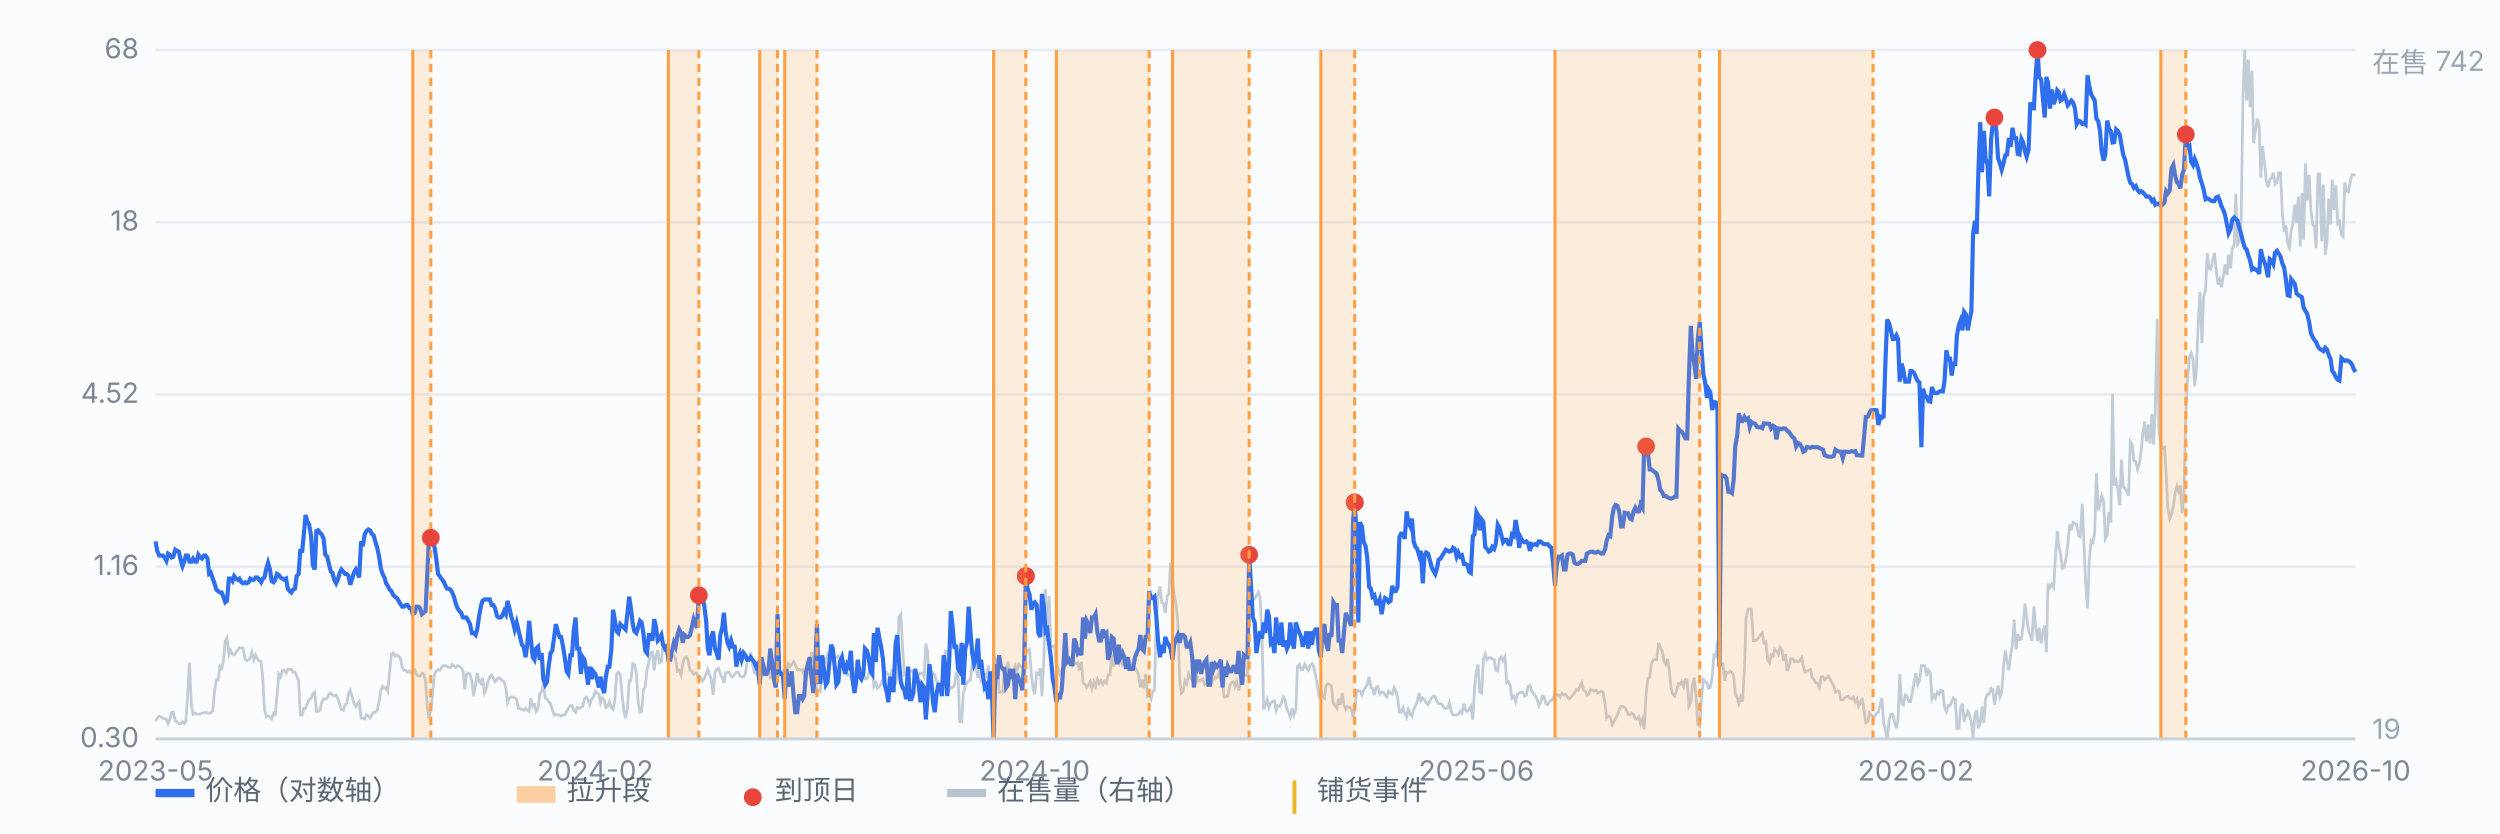
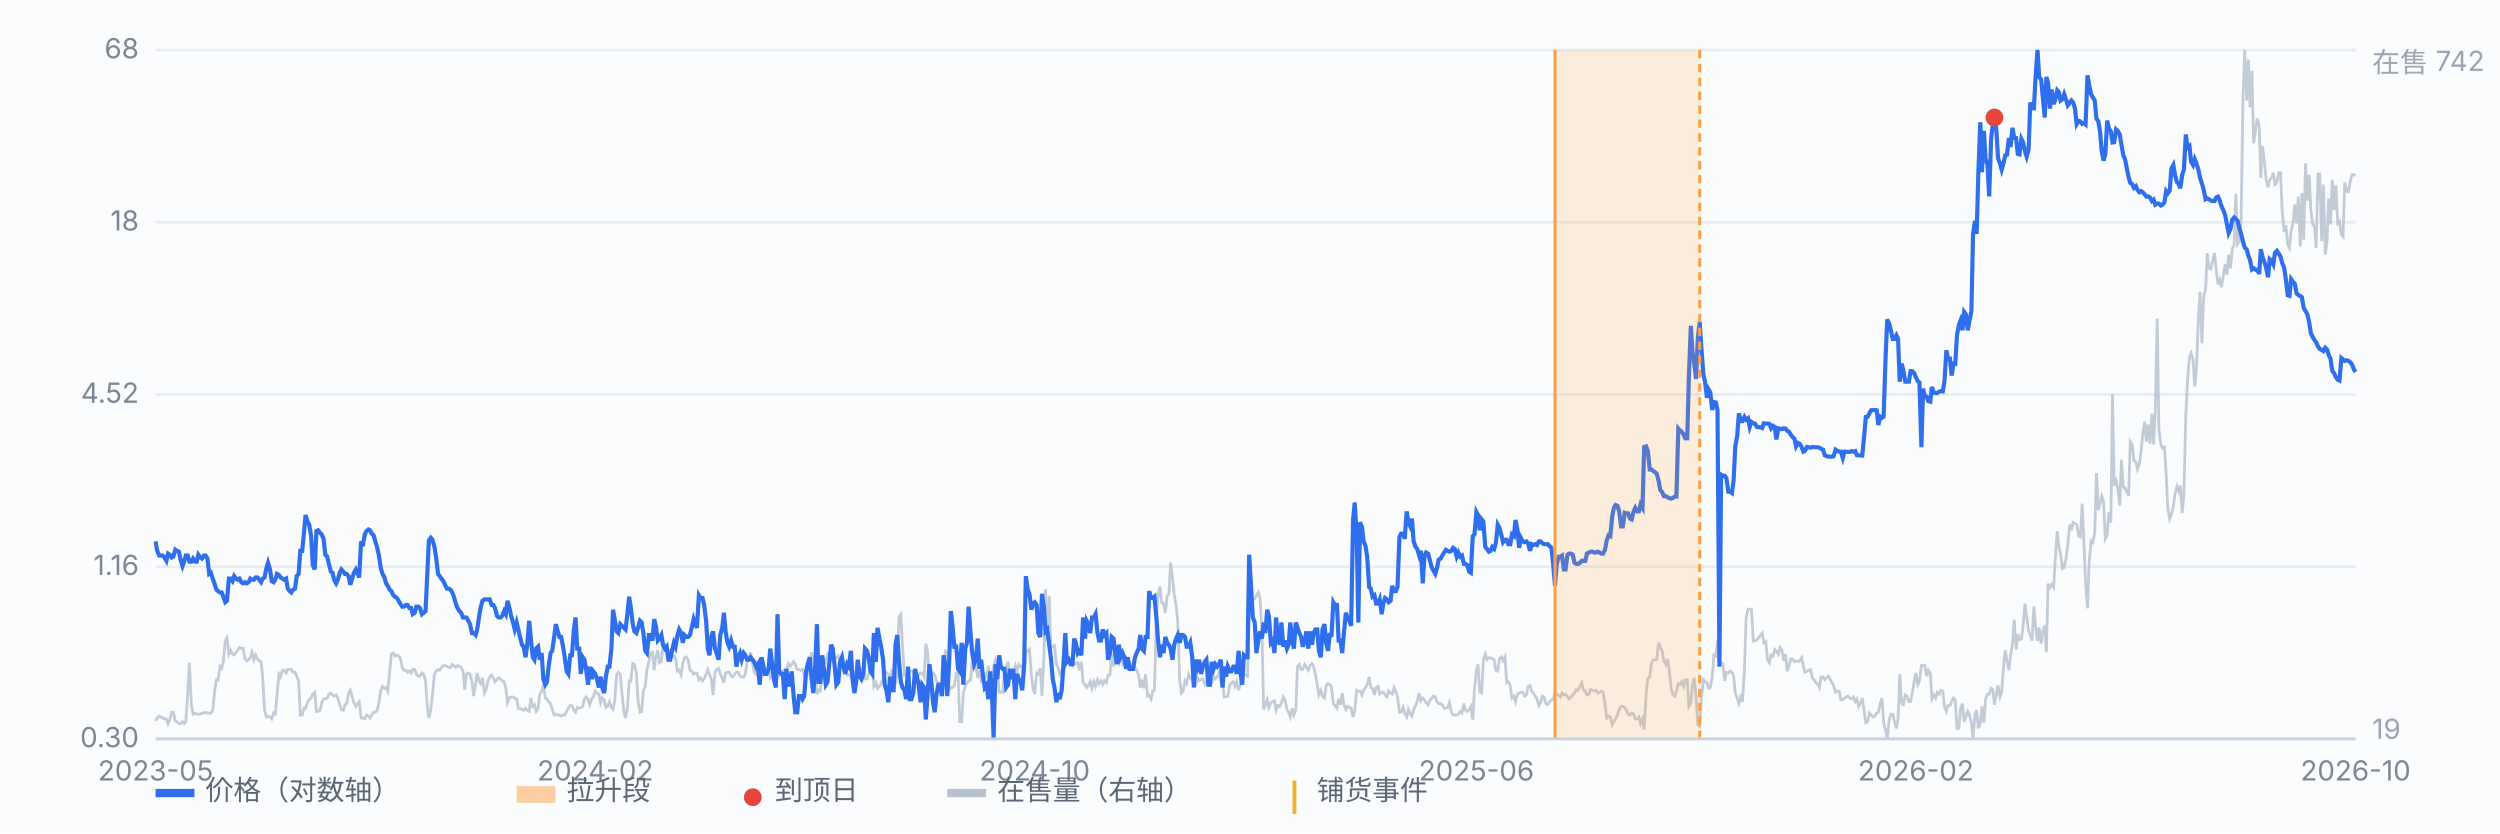
<svg xmlns="http://www.w3.org/2000/svg" viewBox="0 0 900 300" preserveAspectRatio="xMidYMid meet" style="width:100%;max-width:900px;height:auto;display:block" font-family="-apple-system,Segoe UI,Microsoft YaHei,sans-serif" font-size="10">
  <rect x="0" y="0" width="900" height="300" fill="#fbfcfe" />
  <line x1="56" y1="266.0" x2="848" y2="266.0" stroke="#e8edf5" stroke-width="1" />
  <text x="50" y="269.0" text-anchor="end" fill="#7b8794">0.30</text>
  <line x1="56" y1="204.0" x2="848" y2="204.0" stroke="#e8edf5" stroke-width="1" />
  <text x="50" y="207.0" text-anchor="end" fill="#7b8794">1.16</text>
  <line x1="56" y1="142.0" x2="848" y2="142.0" stroke="#e8edf5" stroke-width="1" />
  <text x="50" y="145.0" text-anchor="end" fill="#7b8794">4.52</text>
  <line x1="56" y1="80.0" x2="848" y2="80.0" stroke="#e8edf5" stroke-width="1" />
  <text x="50" y="83.0" text-anchor="end" fill="#7b8794">18</text>
  <line x1="56" y1="18.0" x2="848" y2="18.0" stroke="#e8edf5" stroke-width="1" />
  <text x="50" y="21.0" text-anchor="end" fill="#7b8794">68</text>
  <path d="M56.0 259.5 L56.6 258.5 L57.3 257.8 L57.9 258.1 L58.6 258.5 L59.2 258.8 L59.9 258.8 L60.5 260.5 L61.1 259.1 L61.8 256.4 L62.4 256.4 L63.1 259.5 L63.7 259.8 L64.4 260.5 L65.0 260.5 L65.7 259.8 L66.3 260.5 L66.9 259.8 L67.6 249.2 L68.2 238.6 L68.9 254.0 L69.5 257.1 L70.2 256.7 L70.8 257.1 L71.4 257.1 L72.1 257.1 L72.7 256.7 L73.4 256.7 L74.0 256.4 L74.7 256.7 L75.3 256.7 L75.9 256.7 L76.6 255.7 L77.2 249.2 L77.9 244.7 L78.5 244.7 L79.2 239.9 L79.8 240.6 L80.4 238.2 L81.1 230.7 L81.7 229.6 L82.4 235.5 L83.0 234.1 L83.7 235.5 L84.3 235.8 L85.0 234.8 L85.6 234.1 L86.2 233.1 L86.9 233.4 L87.5 233.4 L88.2 237.2 L88.8 237.9 L89.5 237.5 L90.1 236.8 L90.7 234.8 L91.4 237.5 L92.0 235.8 L92.7 237.2 L93.3 237.9 L94.0 238.2 L94.6 244.4 L95.2 255.4 L95.9 258.1 L96.5 257.8 L97.2 258.1 L97.8 258.8 L98.5 256.7 L99.1 257.1 L99.7 250.6 L100.4 242.7 L101.0 243.7 L101.7 241.3 L102.3 241.3 L103.0 242.3 L103.6 241.0 L104.3 241.0 L104.9 241.0 L105.5 242.0 L106.2 242.0 L106.8 243.4 L107.5 245.1 L108.1 257.4 L108.8 257.4 L109.4 255.0 L110.0 255.0 L110.7 253.0 L111.3 251.9 L112.0 251.3 L112.6 249.9 L113.3 249.2 L113.9 256.1 L114.5 256.1 L115.2 255.7 L115.8 253.0 L116.5 251.6 L117.1 251.6 L117.8 251.3 L118.4 249.9 L119.1 249.5 L119.7 250.2 L120.3 250.6 L121.0 250.2 L121.6 251.3 L122.3 253.7 L122.9 255.4 L123.6 255.7 L124.2 253.7 L124.8 253.3 L125.5 249.5 L126.1 248.5 L126.8 250.9 L127.4 253.0 L128.1 254.3 L128.7 253.3 L129.3 252.6 L130.0 258.5 L130.6 258.5 L131.3 258.8 L131.9 257.4 L132.6 257.8 L133.2 258.5 L133.8 257.4 L134.5 256.4 L135.1 256.4 L135.8 255.7 L136.4 253.0 L137.1 248.5 L137.7 247.1 L138.4 247.8 L139.0 247.5 L139.6 248.8 L140.3 241.6 L140.9 235.5 L141.6 235.1 L142.2 236.2 L142.9 235.8 L143.5 236.2 L144.1 236.8 L144.8 240.3 L145.4 241.3 L146.1 241.3 L146.7 242.0 L147.4 241.6 L148.0 242.3 L148.6 241.0 L149.3 241.0 L149.9 242.7 L150.6 243.4 L151.2 243.4 L151.9 242.3 L152.5 242.7 L153.2 245.1 L153.8 254.0 L154.4 258.5 L155.1 255.4 L155.7 249.9 L156.4 242.7 L157.0 241.6 L157.7 241.0 L158.3 241.3 L158.9 240.3 L159.6 239.6 L160.2 239.6 L160.9 239.9 L161.5 240.3 L162.2 240.3 L162.8 239.2 L163.4 239.6 L164.1 240.3 L164.7 239.6 L165.4 239.9 L166.0 240.3 L166.7 241.6 L167.3 248.2 L167.9 242.7 L168.6 242.3 L169.2 242.7 L169.9 245.4 L170.5 250.6 L171.2 246.4 L171.8 242.3 L172.5 245.4 L173.1 246.1 L173.7 244.0 L174.4 249.5 L175.0 248.2 L175.7 245.1 L176.3 243.7 L177.0 243.0 L177.6 244.0 L178.2 245.4 L178.9 244.7 L179.5 244.0 L180.2 244.4 L180.8 245.1 L181.5 245.4 L182.1 247.8 L182.7 253.0 L183.4 251.3 L184.0 250.9 L184.7 250.9 L185.3 251.3 L186.0 251.6 L186.6 255.0 L187.2 255.0 L187.9 255.4 L188.5 255.7 L189.2 255.0 L189.8 255.7 L190.5 256.1 L191.1 251.3 L191.8 254.3 L192.4 253.7 L193.0 256.1 L193.7 255.0 L194.3 249.9 L195.0 248.8 L195.6 246.4 L196.3 251.3 L196.9 251.6 L197.5 252.6 L198.2 253.3 L198.8 255.4 L199.5 257.4 L200.1 257.1 L200.8 257.4 L201.4 257.4 L202.0 257.8 L202.7 257.4 L203.3 257.4 L204.0 256.1 L204.6 255.0 L205.3 254.0 L205.9 254.0 L206.6 255.7 L207.2 256.4 L207.8 254.7 L208.5 255.0 L209.1 254.7 L209.8 254.3 L210.4 251.6 L211.1 250.9 L211.7 251.9 L212.3 253.7 L213.0 251.6 L213.6 250.9 L214.3 248.8 L214.9 249.5 L215.6 249.9 L216.2 253.0 L216.8 251.3 L217.5 251.9 L218.1 254.7 L218.8 254.3 L219.4 252.6 L220.1 254.7 L220.7 255.4 L221.3 252.3 L222.0 242.7 L222.6 242.0 L223.3 243.0 L223.9 249.5 L224.6 256.1 L225.2 258.5 L225.9 254.7 L226.5 245.1 L227.1 245.1 L227.8 238.9 L228.4 239.2 L229.1 242.3 L229.7 252.3 L230.4 256.4 L231.0 256.1 L231.6 248.5 L232.3 247.1 L232.9 241.0 L233.6 238.2 L234.2 235.1 L234.9 234.8 L235.5 241.3 L236.1 236.5 L236.8 234.1 L237.4 238.6 L238.1 238.2 L238.7 231.4 L239.4 232.0 L240.0 234.1 L240.6 234.4 L241.3 234.1 L241.9 235.8 L242.6 236.2 L243.2 237.2 L243.9 241.6 L244.5 241.3 L245.2 243.0 L245.8 238.9 L246.4 236.8 L247.1 236.5 L247.7 237.5 L248.4 241.3 L249.0 241.6 L249.7 242.7 L250.3 242.3 L250.9 242.3 L251.6 244.7 L252.2 244.0 L252.9 245.1 L253.5 244.4 L254.2 242.7 L254.8 241.0 L255.4 242.7 L256.1 244.7 L256.7 250.2 L257.4 242.0 L258.0 241.0 L258.7 240.6 L259.3 242.7 L260.0 244.0 L260.6 245.8 L261.2 242.3 L261.9 242.0 L262.5 242.0 L263.2 243.4 L263.8 243.7 L264.5 242.7 L265.1 242.0 L265.7 242.0 L266.4 243.4 L267.0 243.7 L267.7 243.7 L268.3 242.7 L269.0 237.9 L269.6 237.2 L270.2 234.8 L270.9 238.9 L271.5 242.0 L272.2 242.7 L272.8 239.2 L273.5 238.9 L274.1 242.7 L274.7 243.0 L275.4 241.6 L276.0 240.6 L276.7 240.3 L277.3 243.7 L278.0 242.3 L278.6 241.6 L279.3 241.3 L279.9 244.4 L280.5 242.7 L281.2 242.0 L281.8 241.6 L282.5 241.0 L283.1 241.6 L283.8 238.9 L284.4 239.9 L285.0 239.2 L285.7 238.2 L286.3 239.2 L287.0 241.0 L287.6 241.0 L288.3 241.3 L288.9 241.0 L289.5 243.0 L290.2 241.6 L290.8 242.3 L291.5 239.6 L292.1 234.8 L292.8 237.9 L293.4 239.2 L294.1 249.9 L294.7 248.5 L295.3 248.8 L296.0 242.7 L296.6 237.2 L297.3 238.2 L297.9 235.8 L298.6 237.5 L299.2 236.8 L299.8 237.9 L300.5 236.8 L301.1 236.8 L301.8 236.2 L302.4 238.2 L303.1 237.9 L303.7 241.0 L304.3 240.6 L305.0 243.0 L305.6 242.7 L306.3 243.7 L306.9 242.3 L307.6 242.0 L308.2 241.6 L308.8 242.3 L309.5 240.6 L310.1 241.0 L310.8 242.0 L311.4 244.4 L312.1 244.4 L312.7 242.7 L313.4 241.3 L314.0 240.3 L314.6 247.1 L315.3 245.8 L315.9 247.8 L316.6 247.1 L317.2 246.1 L317.9 244.4 L318.5 242.7 L319.1 242.0 L319.8 242.7 L320.4 244.7 L321.1 241.6 L321.7 242.3 L322.4 246.4 L323.0 242.7 L323.6 222.1 L324.3 221.1 L324.9 232.7 L325.6 243.0 L326.2 242.7 L326.9 242.3 L327.5 241.3 L328.1 241.6 L328.8 242.0 L329.4 244.0 L330.1 244.0 L330.7 243.0 L331.4 242.3 L332.0 242.3 L332.7 243.7 L333.3 231.7 L333.9 234.4 L334.6 245.1 L335.2 243.7 L335.9 242.3 L336.5 243.0 L337.2 245.4 L337.8 245.8 L338.4 247.1 L339.1 246.4 L339.7 239.6 L340.4 234.4 L341.0 234.8 L341.7 248.5 L342.3 247.5 L342.9 247.5 L343.6 246.8 L344.2 242.3 L344.9 242.0 L345.5 259.8 L346.2 259.8 L346.8 249.5 L347.5 247.1 L348.1 245.8 L348.7 245.1 L349.4 244.7 L350.0 238.6 L350.7 237.9 L351.3 239.6 L352.0 244.0 L352.6 241.3 L353.2 244.7 L353.9 243.0 L354.5 242.7 L355.2 243.7 L355.8 239.6 L356.5 245.8 L357.1 243.4 L357.7 239.9 L358.4 237.5 L359.0 239.2 L359.7 249.2 L360.3 249.2 L361.0 249.2 L361.6 241.6 L362.2 240.6 L362.9 238.2 L363.5 242.3 L364.2 242.0 L364.8 241.6 L365.5 239.6 L366.1 241.6 L366.8 239.2 L367.4 239.9 L368.0 239.9 L368.7 243.0 L369.3 234.1 L370.0 234.4 L370.6 233.8 L371.3 243.0 L371.9 247.8 L372.5 249.9 L373.2 242.3 L373.8 242.7 L374.5 240.6 L375.1 250.6 L375.8 236.8 L376.4 212.1 L377.0 230.7 L377.7 214.5 L378.3 233.1 L379.0 232.7 L379.6 232.4 L380.3 239.2 L380.9 240.3 L381.5 242.7 L382.2 241.3 L382.8 241.6 L383.5 239.9 L384.1 236.5 L384.8 238.2 L385.4 237.9 L386.1 239.6 L386.7 238.6 L387.3 238.9 L388.0 238.6 L388.6 241.3 L389.3 238.2 L389.9 245.8 L390.6 246.4 L391.2 247.5 L391.8 246.8 L392.5 245.4 L393.1 247.8 L393.8 245.4 L394.4 247.1 L395.1 244.7 L395.7 246.1 L396.3 245.1 L397.0 246.4 L397.6 245.1 L398.3 245.8 L398.9 243.0 L399.6 243.0 L400.2 235.5 L400.9 239.9 L401.5 237.5 L402.1 237.9 L402.8 238.9 L403.4 235.1 L404.1 239.2 L404.7 238.6 L405.4 236.5 L406.0 237.2 L406.6 238.2 L407.3 239.9 L407.9 239.9 L408.6 240.3 L409.2 241.3 L409.9 243.0 L410.5 247.5 L411.1 244.7 L411.8 247.8 L412.4 242.7 L413.1 250.6 L413.7 250.2 L414.4 251.6 L415.0 248.8 L415.6 248.5 L416.3 221.8 L416.9 214.2 L417.6 211.1 L418.2 216.9 L418.9 217.3 L419.5 220.7 L420.2 214.5 L420.8 213.9 L421.4 202.5 L422.1 208.0 L422.7 213.9 L423.4 218.0 L424.0 223.8 L424.7 245.1 L425.3 249.5 L425.9 248.8 L426.6 245.1 L427.2 246.1 L427.9 242.7 L428.5 244.0 L429.2 245.1 L429.8 241.3 L430.4 246.8 L431.1 244.0 L431.7 245.1 L432.4 244.7 L433.0 244.4 L433.7 246.4 L434.3 245.8 L435.0 241.0 L435.6 243.0 L436.2 246.1 L436.9 243.4 L437.5 244.4 L438.2 243.7 L438.8 242.3 L439.5 245.1 L440.1 245.1 L440.7 250.9 L441.4 250.9 L442.0 250.6 L442.7 246.8 L443.3 245.8 L444.0 245.4 L444.6 247.1 L445.2 245.4 L445.9 248.5 L446.5 246.4 L447.2 239.9 L447.8 243.0 L448.5 243.0 L449.1 243.4 L449.7 221.4 L450.4 214.9 L451.0 215.9 L451.7 215.6 L452.3 214.5 L453.0 213.2 L453.6 215.2 L454.3 227.6 L454.9 255.4 L455.5 254.0 L456.2 251.9 L456.8 254.7 L457.5 253.0 L458.1 252.6 L458.8 252.3 L459.4 255.7 L460.0 254.0 L460.7 254.3 L461.3 253.0 L462.0 250.9 L462.6 251.9 L463.3 255.4 L463.9 256.4 L464.5 258.1 L465.2 255.0 L465.8 257.4 L466.5 255.4 L467.1 239.9 L467.8 239.2 L468.4 241.0 L469.0 241.0 L469.7 239.2 L470.3 240.3 L471.0 241.3 L471.6 239.6 L472.3 238.9 L472.9 239.9 L473.6 243.0 L474.2 246.4 L474.8 250.2 L475.5 248.5 L476.1 250.6 L476.8 251.3 L477.4 246.8 L478.1 246.1 L478.7 246.4 L479.3 247.1 L480.0 253.3 L480.6 254.0 L481.3 255.0 L481.9 251.6 L482.6 253.7 L483.2 249.5 L483.8 253.7 L484.5 255.4 L485.1 254.3 L485.8 254.7 L486.4 255.0 L487.1 258.1 L487.7 255.7 L488.4 248.5 L489.0 248.8 L489.6 248.8 L490.3 250.2 L490.9 248.5 L491.6 247.5 L492.2 246.4 L492.9 243.7 L493.5 247.5 L494.1 247.8 L494.8 250.2 L495.4 247.5 L496.1 247.1 L496.7 249.9 L497.4 249.2 L498.0 249.2 L498.6 250.2 L499.3 250.9 L499.9 248.8 L500.6 249.5 L501.2 249.9 L501.9 247.5 L502.5 248.8 L503.1 250.9 L503.8 256.4 L504.4 256.4 L505.1 254.7 L505.7 256.7 L506.4 258.1 L507.0 255.4 L507.7 257.1 L508.3 257.8 L508.9 255.4 L509.6 254.0 L510.2 252.6 L510.9 249.5 L511.5 252.3 L512.2 251.3 L512.8 251.9 L513.4 253.0 L514.1 253.7 L514.7 252.3 L515.4 251.3 L516.0 250.6 L516.7 250.9 L517.3 252.6 L517.9 253.3 L518.6 253.3 L519.2 253.7 L519.9 255.0 L520.5 255.0 L521.2 254.7 L521.8 253.0 L522.5 256.4 L523.1 257.4 L523.7 257.4 L524.4 257.4 L525.0 257.1 L525.7 256.1 L526.3 256.7 L527.0 253.3 L527.6 255.7 L528.2 256.1 L528.9 255.4 L529.5 254.3 L530.2 259.1 L530.8 248.2 L531.5 241.3 L532.1 239.2 L532.7 249.2 L533.4 249.5 L534.0 237.5 L534.7 235.5 L535.3 237.5 L536.0 236.8 L536.6 236.8 L537.2 237.2 L537.9 237.5 L538.5 241.3 L539.2 241.6 L539.8 237.2 L540.5 236.5 L541.1 237.9 L541.8 236.5 L542.4 245.8 L543.0 245.4 L543.7 246.8 L544.3 251.3 L545.0 250.6 L545.6 252.6 L546.3 249.9 L546.9 249.5 L547.5 249.2 L548.2 249.2 L548.8 250.6 L549.5 250.2 L550.1 247.1 L550.8 246.8 L551.4 248.8 L552.0 249.5 L552.7 250.6 L553.3 251.6 L554.0 254.0 L554.6 253.0 L555.3 250.6 L555.9 250.9 L556.5 253.3 L557.2 253.7 L557.8 252.6 L558.5 251.9 L559.1 251.9 L559.8 249.2 L560.4 250.2 L561.1 250.2 L561.7 250.9 L562.3 249.5 L563.0 250.2 L563.6 249.9 L564.3 250.9 L564.9 251.6 L565.6 250.9 L566.2 250.2 L566.8 249.5 L567.5 248.2 L568.1 248.5 L568.8 247.1 L569.4 245.8 L570.1 248.5 L570.7 248.8 L571.3 250.2 L572.0 249.9 L572.6 248.2 L573.3 248.5 L573.9 248.8 L574.6 248.5 L575.2 249.5 L575.9 249.2 L576.5 248.8 L577.1 249.2 L577.8 253.3 L578.4 258.5 L579.1 257.8 L579.7 258.1 L580.4 260.9 L581.0 259.8 L581.6 258.8 L582.3 257.4 L582.9 255.4 L583.6 254.3 L584.2 254.3 L584.9 254.7 L585.5 255.7 L586.1 257.1 L586.8 257.4 L587.4 256.7 L588.1 257.1 L588.7 258.8 L589.4 258.8 L590.0 258.1 L590.6 260.5 L591.3 258.8 L591.9 262.6 L592.6 249.9 L593.2 244.4 L593.9 243.7 L594.5 238.9 L595.2 237.5 L595.8 237.5 L596.4 237.5 L597.1 231.4 L597.7 233.1 L598.4 234.4 L599.0 237.9 L599.7 239.2 L600.3 237.2 L600.9 241.0 L601.6 247.8 L602.2 249.9 L602.9 250.6 L603.5 248.8 L604.2 246.1 L604.8 246.4 L605.4 245.4 L606.1 247.1 L606.7 244.7 L607.4 244.7 L608.0 254.3 L608.7 253.0 L609.3 246.4 L609.9 244.0 L610.6 250.9 L611.2 260.9 L611.9 261.5 L612.5 251.9 L613.2 244.7 L613.8 245.4 L614.5 245.8 L615.1 247.8 L615.7 247.5 L616.4 243.7 L617.0 235.8 L617.7 236.2 L618.3 230.7 L619.0 239.2 L619.6 238.9 L620.2 238.9 L620.9 245.1 L621.5 242.0 L622.2 242.3 L622.8 241.6 L623.5 242.0 L624.1 243.4 L624.7 249.5 L625.4 251.3 L626.0 253.3 L626.7 250.9 L627.3 252.6 L628.0 241.0 L628.6 222.4 L629.3 219.3 L629.9 219.3 L630.5 219.3 L631.2 230.7 L631.8 230.7 L632.5 230.3 L633.1 229.6 L633.8 228.6 L634.4 227.9 L635.0 231.4 L635.7 231.0 L636.3 237.5 L637.0 238.6 L637.6 235.8 L638.3 236.2 L638.9 233.8 L639.5 234.4 L640.2 235.5 L640.8 233.1 L641.5 234.1 L642.1 237.9 L642.8 235.5 L643.4 241.6 L644.0 239.9 L644.7 237.2 L645.3 237.2 L646.0 238.2 L646.6 237.9 L647.3 238.2 L647.9 237.9 L648.6 236.8 L649.2 239.9 L649.8 242.0 L650.5 241.6 L651.1 241.3 L651.8 241.0 L652.4 244.0 L653.1 244.7 L653.7 245.8 L654.3 246.1 L655.0 247.5 L655.6 243.7 L656.3 243.7 L656.9 244.7 L657.6 244.0 L658.2 243.4 L658.8 244.4 L659.5 245.8 L660.1 246.8 L660.8 249.2 L661.4 248.8 L662.1 248.8 L662.7 251.9 L663.4 251.9 L664.0 251.3 L664.6 250.9 L665.3 250.6 L665.9 251.3 L666.6 251.6 L667.2 250.9 L667.9 252.6 L668.5 251.6 L669.1 254.3 L669.8 253.0 L670.4 251.3 L671.1 256.1 L671.7 260.2 L672.4 259.8 L673.0 256.7 L673.6 257.4 L674.3 258.1 L674.9 257.8 L675.6 256.7 L676.2 256.4 L676.9 253.3 L677.5 251.3 L678.1 260.2 L678.8 262.9 L679.4 266.0 L680.1 259.1 L680.7 257.1 L681.4 257.1 L682.0 259.8 L682.7 262.2 L683.3 258.8 L683.9 242.7 L684.6 253.3 L685.2 253.7 L685.9 250.2 L686.5 250.6 L687.2 252.6 L687.8 252.6 L688.4 249.5 L689.1 245.4 L689.7 242.3 L690.4 246.4 L691.0 245.1 L691.7 239.6 L692.3 239.6 L692.9 239.6 L693.6 243.4 L694.2 241.3 L694.9 242.3 L695.5 251.6 L696.2 250.2 L696.8 251.3 L697.4 249.2 L698.1 249.9 L698.7 248.5 L699.4 248.8 L700.0 254.3 L700.7 256.1 L701.3 254.0 L702.0 254.0 L702.6 252.6 L703.2 251.3 L703.9 251.9 L704.5 262.2 L705.2 262.2 L705.8 255.0 L706.5 253.3 L707.1 259.8 L707.7 258.1 L708.4 256.1 L709.0 257.4 L709.7 260.2 L710.3 265.7 L711.0 257.1 L711.6 255.7 L712.2 262.2 L712.9 260.2 L713.5 254.3 L714.2 260.2 L714.8 251.6 L715.5 249.9 L716.1 249.9 L716.8 247.8 L717.4 248.2 L718.0 253.7 L718.7 249.9 L719.3 246.8 L720.0 250.9 L720.6 249.2 L721.3 239.6 L721.9 234.1 L722.5 237.9 L723.2 241.3 L723.8 235.8 L724.5 231.7 L725.1 223.1 L725.8 233.8 L726.4 228.3 L727.0 230.3 L727.7 230.0 L728.3 225.5 L729.0 217.3 L729.6 222.1 L730.3 227.2 L730.9 228.6 L731.5 230.7 L732.2 218.3 L732.8 225.5 L733.5 230.7 L734.1 225.9 L734.8 231.7 L735.4 227.6 L736.1 225.2 L736.7 234.8 L737.3 210.1 L738.0 211.5 L738.6 210.4 L739.3 211.5 L739.9 201.5 L740.6 191.2 L741.2 196.7 L741.8 199.5 L742.5 204.6 L743.1 204.3 L743.8 200.8 L744.4 196.0 L745.1 188.8 L745.7 190.9 L746.3 188.1 L747.0 188.5 L747.6 188.8 L748.3 192.9 L748.9 193.3 L749.6 181.3 L750.2 195.0 L750.8 209.4 L751.5 219.0 L752.1 202.2 L752.8 194.7 L753.4 195.3 L754.1 191.9 L754.7 170.3 L755.4 183.7 L756.0 181.3 L756.6 178.5 L757.3 180.6 L757.9 194.0 L758.6 192.6 L759.2 184.4 L759.9 188.1 L760.5 141.8 L761.1 174.8 L761.8 173.0 L762.4 175.8 L763.1 182.0 L763.7 165.5 L764.4 175.4 L765.0 175.8 L765.6 176.8 L766.3 178.5 L766.9 159.0 L767.6 160.0 L768.2 165.8 L768.9 166.2 L769.5 168.9 L770.2 166.9 L770.8 162.4 L771.4 156.2 L772.1 151.8 L772.7 159.0 L773.4 152.8 L774.0 159.7 L774.7 149.0 L775.3 160.0 L775.9 147.7 L776.6 114.7 L777.2 154.5 L777.9 160.0 L778.5 161.4 L779.2 161.0 L779.8 170.3 L780.4 182.6 L781.1 186.8 L781.7 185.4 L782.4 182.3 L783.0 177.8 L783.7 175.1 L784.3 176.8 L784.9 174.8 L785.6 184.7 L786.2 177.8 L786.9 149.4 L787.5 137.0 L788.2 128.5 L788.8 127.1 L789.5 129.5 L790.1 139.1 L790.7 132.9 L791.4 115.4 L792.0 105.1 L792.7 123.6 L793.3 106.8 L794.0 104.4 L794.6 91.1 L795.2 96.6 L795.9 96.9 L796.5 94.1 L797.2 91.1 L797.8 96.9 L798.5 102.4 L799.1 100.7 L799.7 103.4 L800.4 99.3 L801.0 95.2 L801.7 99.0 L802.3 91.7 L803.0 96.6 L803.6 89.7 L804.3 88.0 L804.9 69.8 L805.5 88.0 L806.2 86.9 L806.8 79.1 L807.5 34.1 L808.1 18.0 L808.8 36.2 L809.4 21.4 L810.0 38.6 L810.7 25.5 L811.3 51.6 L812.0 46.8 L812.6 42.7 L813.3 45.1 L813.9 64.0 L814.5 52.6 L815.2 58.5 L815.8 64.7 L816.5 67.4 L817.1 64.7 L817.8 64.0 L818.4 62.2 L819.0 66.4 L819.7 65.7 L820.3 62.2 L821.0 62.2 L821.6 76.3 L822.3 83.5 L822.9 81.1 L823.6 88.0 L824.2 89.3 L824.8 83.2 L825.5 80.1 L826.1 73.6 L826.8 80.4 L827.4 70.8 L828.1 88.7 L828.7 69.5 L829.3 86.3 L830.0 58.8 L830.6 72.2 L831.3 62.9 L831.9 75.6 L832.6 80.8 L833.2 81.5 L833.8 89.3 L834.5 62.6 L835.1 62.6 L835.8 86.9 L836.4 66.4 L837.1 91.7 L837.7 87.3 L838.3 71.5 L839.0 80.8 L839.6 64.7 L840.3 75.6 L840.9 66.7 L841.6 80.4 L842.2 79.7 L842.9 84.5 L843.5 85.2 L844.1 65.7 L844.8 68.8 L845.4 69.1 L846.1 65.3 L846.7 62.9 L847.4 62.9 L848.0 63.3" fill="none" stroke="#b9c3cf" stroke-width="1" opacity="0.85" />
  <text x="854" y="26" fill="#9aa6b2">在售 742</text>
  <text x="854" y="266" fill="#9aa6b2">19</text>
  <path d="M56.0 194.9 L56.6 198.3 L57.3 200.0 L57.9 200.0 L58.6 200.0 L59.2 200.7 L59.9 201.9 L60.5 199.3 L61.1 199.7 L61.8 200.7 L62.4 200.4 L63.1 197.9 L63.7 198.3 L64.4 198.6 L65.0 201.5 L65.7 203.8 L66.3 202.2 L66.9 200.0 L67.6 200.0 L68.2 202.2 L68.9 202.2 L69.5 201.1 L70.2 202.2 L70.8 202.2 L71.4 199.7 L72.1 200.7 L72.7 201.1 L73.4 200.0 L74.0 200.0 L74.7 201.1 L75.3 206.6 L75.9 206.2 L76.6 208.3 L77.2 210.0 L77.9 212.3 L78.5 212.8 L79.2 213.3 L79.8 213.3 L80.4 214.8 L81.1 216.8 L81.7 216.3 L82.4 208.3 L83.0 208.3 L83.7 209.2 L84.3 207.4 L85.0 208.3 L85.6 208.7 L86.2 208.3 L86.9 209.6 L87.5 210.0 L88.2 209.6 L88.8 210.0 L89.5 209.6 L90.1 208.3 L90.7 208.7 L91.4 208.7 L92.0 207.9 L92.7 207.9 L93.3 208.7 L94.0 209.6 L94.6 208.3 L95.2 207.9 L95.9 204.6 L96.5 202.6 L97.2 205.0 L97.8 209.2 L98.5 209.6 L99.1 208.7 L99.7 206.6 L100.4 207.0 L101.0 207.9 L101.7 208.3 L102.3 208.7 L103.0 208.3 L103.6 211.9 L104.3 212.8 L104.9 213.3 L105.5 212.3 L106.2 211.9 L106.8 207.4 L107.5 206.6 L108.1 198.3 L108.8 198.3 L109.4 192.1 L110.0 185.4 L110.7 187.8 L111.3 188.9 L112.0 193.0 L112.6 203.4 L113.3 205.0 L113.9 191.2 L114.5 190.9 L115.2 191.8 L115.8 192.4 L116.5 194.0 L117.1 199.7 L117.8 200.4 L118.4 203.0 L119.1 205.8 L119.7 206.2 L120.3 208.7 L121.0 210.0 L121.6 208.7 L122.3 206.2 L122.9 205.0 L123.6 205.8 L124.2 206.6 L124.8 206.6 L125.5 207.4 L126.1 210.5 L126.8 208.3 L127.4 206.2 L128.1 205.0 L128.7 206.2 L129.3 207.9 L130.0 194.9 L130.6 196.6 L131.3 192.4 L131.9 191.2 L132.6 190.6 L133.2 190.9 L133.8 192.1 L134.5 192.7 L135.1 194.9 L135.8 197.2 L136.4 200.0 L137.1 204.6 L137.7 206.6 L138.4 207.9 L139.0 210.0 L139.6 210.9 L140.3 212.3 L140.9 212.8 L141.6 214.3 L142.2 214.8 L142.9 215.3 L143.5 216.3 L144.1 217.3 L144.8 218.4 L145.4 218.4 L146.1 217.8 L146.7 217.8 L147.4 218.9 L148.0 218.9 L148.6 221.1 L149.3 220.6 L149.9 218.4 L150.6 218.4 L151.2 218.9 L151.9 221.1 L152.5 220.6 L153.2 220.0 L153.8 207.0 L154.4 194.6 L155.1 193.6 L155.7 194.3 L156.4 196.9 L157.0 200.7 L157.7 206.6 L158.3 207.4 L158.9 208.3 L159.6 209.2 L160.2 210.5 L160.9 211.9 L161.5 211.9 L162.2 212.3 L162.8 213.3 L163.4 214.8 L164.1 217.3 L164.7 218.9 L165.4 220.0 L166.0 220.6 L166.7 222.3 L167.3 222.3 L167.9 222.3 L168.6 223.5 L169.2 224.7 L169.9 227.9 L170.5 227.9 L171.2 228.6 L171.8 226.6 L172.5 221.7 L173.1 218.4 L173.7 216.3 L174.4 215.8 L175.0 215.8 L175.7 215.8 L176.3 215.8 L177.0 217.8 L177.6 217.8 L178.2 218.9 L178.9 221.7 L179.5 222.3 L180.2 222.3 L180.8 221.7 L181.5 220.0 L182.1 221.1 L182.7 216.3 L183.4 218.9 L184.0 221.7 L184.7 224.1 L185.3 226.6 L186.0 224.1 L186.6 226.6 L187.2 229.3 L187.9 232.1 L188.5 232.8 L189.2 236.6 L189.8 232.1 L190.5 223.5 L191.1 229.9 L191.8 236.6 L192.4 237.5 L193.0 233.5 L193.7 232.8 L194.3 237.5 L195.0 235.1 L195.6 244.5 L196.3 246.5 L196.9 245.5 L197.5 240.0 L198.2 235.1 L198.8 234.3 L199.5 229.3 L200.1 224.7 L200.8 227.3 L201.4 229.3 L202.0 229.3 L202.7 232.8 L203.3 236.6 L204.0 241.7 L204.6 242.6 L205.3 235.9 L205.9 235.9 L206.6 226.6 L207.2 222.3 L207.8 233.5 L208.5 233.5 L209.1 242.6 L209.8 236.6 L210.4 237.5 L211.1 241.7 L211.7 246.5 L212.3 240.0 L213.0 244.5 L213.6 241.7 L214.3 242.6 L214.9 244.5 L215.6 247.5 L216.2 243.6 L216.8 247.5 L217.5 249.5 L218.1 243.6 L218.8 240.0 L219.4 240.0 L220.1 233.5 L220.7 219.5 L221.3 222.9 L222.0 227.3 L222.6 227.9 L223.3 224.7 L223.9 225.3 L224.6 226.0 L225.2 226.6 L225.9 220.6 L226.5 214.8 L227.1 218.9 L227.8 224.7 L228.4 227.3 L229.1 227.9 L229.7 226.0 L230.4 223.5 L231.0 224.1 L231.6 227.9 L232.3 234.3 L232.9 235.1 L233.6 228.6 L234.2 228.6 L234.9 230.6 L235.5 222.9 L236.1 225.3 L236.8 230.6 L237.4 229.9 L238.1 228.6 L238.7 232.1 L239.4 233.5 L240.0 232.8 L240.6 237.5 L241.3 237.5 L241.9 234.3 L242.6 231.4 L243.2 232.8 L243.9 228.6 L244.5 226.6 L245.2 227.9 L245.8 231.4 L246.4 228.6 L247.1 229.3 L247.7 229.3 L248.4 228.6 L249.0 226.0 L249.7 222.9 L250.3 224.7 L250.9 226.0 L251.6 214.3 L252.2 215.3 L252.9 215.3 L253.5 217.8 L254.2 223.5 L254.8 233.5 L255.4 235.9 L256.1 229.3 L256.7 227.3 L257.4 233.5 L258.0 235.1 L258.7 237.5 L259.3 228.6 L260.0 226.0 L260.6 220.6 L261.2 227.3 L261.9 231.4 L262.5 232.8 L263.2 230.6 L263.8 232.8 L264.5 232.8 L265.1 240.0 L265.7 236.6 L266.4 235.1 L267.0 237.5 L267.7 235.1 L268.3 235.9 L269.0 237.5 L269.6 237.5 L270.2 236.6 L270.9 237.5 L271.5 238.3 L272.2 240.0 L272.8 239.1 L273.5 246.5 L274.1 236.6 L274.7 239.1 L275.4 242.6 L276.0 242.6 L276.7 240.8 L277.3 233.5 L278.0 239.1 L278.6 244.5 L279.3 247.5 L279.9 221.1 L280.5 241.7 L281.2 242.6 L281.8 242.6 L282.5 251.7 L283.1 240.8 L283.8 246.5 L284.4 246.5 L285.0 241.7 L285.7 250.6 L286.3 256.4 L287.0 256.4 L287.6 250.6 L288.3 250.6 L288.9 251.7 L289.5 250.6 L290.2 241.7 L290.8 239.1 L291.5 236.6 L292.1 243.6 L292.8 249.5 L293.4 241.7 L294.1 224.7 L294.7 245.5 L295.3 245.5 L296.0 235.9 L296.6 240.8 L297.3 246.5 L297.9 245.5 L298.6 238.3 L299.2 232.1 L299.8 233.5 L300.5 240.0 L301.1 246.5 L301.8 245.5 L302.4 238.3 L303.1 236.6 L303.7 240.0 L304.3 242.6 L305.0 239.1 L305.6 240.0 L306.3 234.3 L306.9 244.5 L307.6 249.5 L308.2 245.5 L308.8 237.5 L309.5 243.6 L310.1 244.5 L310.8 242.6 L311.4 233.5 L312.1 234.3 L312.7 236.6 L313.4 241.7 L314.0 242.6 L314.6 227.9 L315.3 238.3 L315.9 226.0 L316.6 229.9 L317.2 232.8 L317.9 237.5 L318.5 246.5 L319.1 248.5 L319.8 252.8 L320.4 243.6 L321.1 248.5 L321.7 248.5 L322.4 232.1 L323.0 228.6 L323.6 237.5 L324.3 245.5 L324.9 247.5 L325.6 248.5 L326.2 251.7 L326.9 240.0 L327.5 251.7 L328.1 251.7 L328.8 249.5 L329.4 240.8 L330.1 243.6 L330.7 246.5 L331.4 252.8 L332.0 246.5 L332.7 247.5 L333.3 259.0 L333.9 250.6 L334.6 239.1 L335.2 244.5 L335.9 252.8 L336.5 256.4 L337.2 249.5 L337.8 246.5 L338.4 246.5 L339.1 250.6 L339.7 235.9 L340.4 240.0 L341.0 250.6 L341.7 238.3 L342.3 220.0 L342.9 225.3 L343.6 233.5 L344.2 232.1 L344.9 240.8 L345.5 241.7 L346.2 231.4 L346.8 246.5 L347.5 233.5 L348.1 231.4 L348.7 218.4 L349.4 227.9 L350.0 235.1 L350.7 239.1 L351.3 237.5 L352.0 229.9 L352.6 240.8 L353.2 237.5 L353.9 243.6 L354.5 247.5 L355.2 246.5 L355.8 251.7 L356.5 241.7 L357.1 249.5 L357.7 266.0 L358.4 239.1 L359.0 244.5 L359.7 235.9 L360.3 240.0 L361.0 240.8 L361.6 240.8 L362.2 247.5 L362.9 246.5 L363.5 240.8 L364.2 244.5 L364.8 240.8 L365.5 251.7 L366.1 242.6 L366.8 244.5 L367.4 245.5 L368.0 248.5 L368.7 239.1 L369.3 207.4 L370.0 212.3 L370.6 213.8 L371.3 219.5 L371.9 217.3 L372.5 216.8 L373.2 217.8 L373.8 227.9 L374.5 229.3 L375.1 213.8 L375.8 218.4 L376.4 227.3 L377.0 226.6 L377.7 232.1 L378.3 236.6 L379.0 244.5 L379.6 247.5 L380.3 252.8 L380.9 249.5 L381.5 251.7 L382.2 248.5 L382.8 240.0 L383.5 227.9 L384.1 238.3 L384.8 237.5 L385.4 239.1 L386.1 239.1 L386.7 229.9 L387.3 231.4 L388.0 235.1 L388.6 234.3 L389.3 235.9 L389.9 222.3 L390.6 229.9 L391.2 223.5 L391.8 224.7 L392.5 227.9 L393.1 222.3 L393.8 222.3 L394.4 221.1 L395.1 227.9 L395.7 230.6 L396.3 230.6 L397.0 226.6 L397.6 228.6 L398.3 227.9 L398.9 237.5 L399.6 235.1 L400.2 229.3 L400.9 229.9 L401.5 235.9 L402.1 239.1 L402.8 232.1 L403.4 236.6 L404.1 235.1 L404.7 236.6 L405.4 240.8 L406.0 236.6 L406.6 240.8 L407.3 240.8 L407.9 240.8 L408.6 236.6 L409.2 235.1 L409.9 233.5 L410.5 228.6 L411.1 233.5 L411.8 234.3 L412.4 229.3 L413.1 229.3 L413.7 212.8 L414.4 215.3 L415.0 215.3 L415.6 214.8 L416.3 222.3 L416.9 230.6 L417.6 236.6 L418.2 232.1 L418.9 235.1 L419.5 229.3 L420.2 231.4 L420.8 232.1 L421.4 233.5 L422.1 237.5 L422.7 232.1 L423.4 229.9 L424.0 228.6 L424.7 231.4 L425.3 228.6 L425.9 228.6 L426.6 229.3 L427.2 232.8 L427.9 232.8 L428.5 231.4 L429.2 236.6 L429.8 247.5 L430.4 237.5 L431.1 240.0 L431.7 237.5 L432.4 242.6 L433.0 240.0 L433.7 238.3 L434.3 237.5 L435.0 246.5 L435.6 246.5 L436.2 238.3 L436.9 240.8 L437.5 239.1 L438.2 240.0 L438.8 239.1 L439.5 237.5 L440.1 247.5 L440.7 240.0 L441.4 243.6 L442.0 240.0 L442.7 241.7 L443.3 241.7 L444.0 240.0 L444.6 240.0 L445.2 242.6 L445.9 234.3 L446.5 241.7 L447.2 246.5 L447.8 235.9 L448.5 236.6 L449.1 236.6 L449.7 199.7 L450.4 211.4 L451.0 222.3 L451.7 224.1 L452.3 235.1 L453.0 230.6 L453.6 227.3 L454.3 229.9 L454.9 224.1 L455.5 227.9 L456.2 219.5 L456.8 221.7 L457.5 231.4 L458.1 230.6 L458.8 235.1 L459.4 222.3 L460.0 229.3 L460.7 232.1 L461.3 224.1 L462.0 232.8 L462.6 230.6 L463.3 233.5 L463.9 232.1 L464.5 224.1 L465.2 230.6 L465.8 233.5 L466.5 224.1 L467.1 226.0 L467.8 227.9 L468.4 229.3 L469.0 232.8 L469.7 230.6 L470.3 227.3 L471.0 233.5 L471.6 227.3 L472.3 232.1 L472.9 227.9 L473.6 226.6 L474.2 226.6 L474.8 234.3 L475.5 236.6 L476.1 226.6 L476.8 224.7 L477.4 231.4 L478.1 234.3 L478.7 227.9 L479.3 229.3 L480.0 216.8 L480.6 217.8 L481.3 217.8 L481.9 230.6 L482.6 230.6 L483.2 235.1 L483.8 227.9 L484.5 220.6 L485.1 222.3 L485.8 223.5 L486.4 225.3 L487.1 187.2 L487.7 180.9 L488.4 192.4 L489.0 224.1 L489.6 188.0 L490.3 189.7 L490.9 194.9 L491.6 196.6 L492.2 200.7 L492.9 211.4 L493.5 211.9 L494.1 214.8 L494.8 214.3 L495.4 217.3 L496.1 217.3 L496.7 215.8 L497.4 221.1 L498.0 217.3 L498.6 215.3 L499.3 215.8 L499.9 216.8 L500.6 216.3 L501.2 210.9 L501.9 212.8 L502.5 212.8 L503.1 211.4 L503.8 193.3 L504.4 192.1 L505.1 192.1 L505.7 194.0 L506.4 184.1 L507.0 188.0 L507.7 189.5 L508.3 186.7 L508.9 194.9 L509.6 196.9 L510.2 197.6 L510.9 200.0 L511.5 198.3 L512.2 210.0 L512.8 200.0 L513.4 198.9 L514.1 199.3 L514.7 201.5 L515.4 204.2 L516.0 205.4 L516.7 206.6 L517.3 204.6 L517.9 201.5 L518.6 201.1 L519.2 200.0 L519.9 198.9 L520.5 197.9 L521.2 198.3 L521.8 198.6 L522.5 198.3 L523.1 197.2 L523.7 197.6 L524.4 200.4 L525.0 198.9 L525.7 200.4 L526.3 200.0 L527.0 203.0 L527.6 203.0 L528.2 203.4 L528.9 205.8 L529.5 206.2 L530.2 193.0 L530.8 192.4 L531.5 184.3 L532.1 185.4 L532.7 190.9 L533.4 187.0 L534.0 187.8 L534.7 196.9 L535.3 197.6 L536.0 198.6 L536.6 198.3 L537.2 196.9 L537.9 197.6 L538.5 195.6 L539.2 188.9 L539.8 190.0 L540.5 192.7 L541.1 195.2 L541.8 194.3 L542.4 194.3 L543.0 195.9 L543.7 195.9 L544.3 192.4 L545.0 193.0 L545.6 187.2 L546.3 190.9 L546.9 197.2 L547.5 193.6 L548.2 194.9 L548.8 195.2 L549.5 194.9 L550.1 195.6 L550.8 198.3 L551.4 195.9 L552.0 196.2 L552.7 195.9 L553.3 196.2 L554.0 194.9 L554.6 194.9 L555.3 195.6 L555.9 195.9 L556.5 195.9 L557.2 195.9 L557.8 196.6 L558.5 197.2 L559.1 202.6 L559.8 210.9 L560.4 203.4 L561.1 200.4 L561.7 200.4 L562.3 200.0 L563.0 205.0 L563.6 205.0 L564.3 199.7 L564.9 199.3 L565.6 199.3 L566.2 199.7 L566.8 202.6 L567.5 203.0 L568.1 203.0 L568.8 202.6 L569.4 201.9 L570.1 201.9 L570.7 201.9 L571.3 199.3 L572.0 198.9 L572.6 198.6 L573.3 198.6 L573.9 198.9 L574.6 198.9 L575.2 198.6 L575.9 198.9 L576.5 199.3 L577.1 199.3 L577.8 197.9 L578.4 194.6 L579.1 192.7 L579.7 193.0 L580.4 185.9 L581.0 182.8 L581.6 181.8 L582.3 182.1 L582.9 184.1 L583.6 189.5 L584.2 189.5 L584.9 184.6 L585.5 184.8 L586.1 184.8 L586.8 186.7 L587.4 187.0 L588.1 184.1 L588.7 182.8 L589.4 184.1 L590.0 184.1 L590.6 181.6 L591.3 182.8 L591.9 160.9 L592.6 160.7 L593.2 162.3 L593.9 169.0 L594.5 169.0 L595.2 169.6 L595.8 170.0 L596.4 170.5 L597.1 173.1 L597.7 176.4 L598.4 177.2 L599.0 178.6 L599.7 178.6 L600.3 179.0 L600.9 179.3 L601.6 179.5 L602.2 179.3 L602.9 178.8 L603.5 178.8 L604.2 154.3 L604.8 155.0 L605.4 155.4 L606.1 156.4 L606.7 157.8 L607.4 157.8 L608.0 135.6 L608.7 117.3 L609.3 126.8 L609.9 130.6 L610.6 136.4 L611.2 122.0 L611.9 115.9 L612.5 125.4 L613.2 134.7 L613.8 137.4 L614.5 143.2 L615.1 140.2 L615.7 141.2 L616.4 147.6 L617.0 144.7 L617.7 144.9 L618.3 147.6 L619.0 240.0 L619.6 170.9 L620.2 171.3 L620.9 171.3 L621.5 172.1 L622.2 177.0 L622.8 177.0 L623.5 177.5 L624.1 172.9 L624.7 160.7 L625.4 156.8 L626.0 148.8 L626.7 151.6 L627.3 151.6 L628.0 150.1 L628.6 151.1 L629.3 150.6 L629.9 153.7 L630.5 151.9 L631.2 152.4 L631.8 152.5 L632.5 153.7 L633.1 153.8 L633.8 153.8 L634.4 154.1 L635.0 152.4 L635.7 152.5 L636.3 152.5 L637.0 152.6 L637.6 154.2 L638.3 153.3 L638.9 153.7 L639.5 158.2 L640.2 154.2 L640.8 154.3 L641.5 154.5 L642.1 154.2 L642.8 154.3 L643.4 155.1 L644.0 155.4 L644.7 156.5 L645.3 157.3 L646.0 157.9 L646.6 160.7 L647.3 159.5 L647.9 159.8 L648.6 160.9 L649.2 162.6 L649.8 162.3 L650.5 160.9 L651.1 161.0 L651.8 161.2 L652.4 160.9 L653.1 161.0 L653.7 161.0 L654.3 161.0 L655.0 161.2 L655.6 161.6 L656.3 161.9 L656.9 163.9 L657.6 164.2 L658.2 164.4 L658.8 164.4 L659.5 164.4 L660.1 164.2 L660.8 161.9 L661.4 162.3 L662.1 162.6 L662.7 162.6 L663.4 164.9 L664.0 162.6 L664.6 162.6 L665.3 162.7 L665.9 162.7 L666.6 162.4 L667.2 162.6 L667.9 162.4 L668.5 163.9 L669.1 163.9 L669.8 164.0 L670.4 164.0 L671.1 156.9 L671.7 150.1 L672.4 150.0 L673.0 148.7 L673.6 147.7 L674.3 147.6 L674.9 147.6 L675.6 147.7 L676.2 153.0 L676.9 150.0 L677.5 150.4 L678.1 150.0 L678.8 129.0 L679.4 115.0 L680.1 116.5 L680.7 118.9 L681.4 122.0 L682.0 122.0 L682.7 120.7 L683.3 122.0 L683.9 137.4 L684.6 130.9 L685.2 133.2 L685.9 137.4 L686.5 137.4 L687.2 137.4 L687.8 133.6 L688.4 133.6 L689.1 134.3 L689.7 135.8 L690.4 137.2 L691.0 137.7 L691.7 161.0 L692.3 139.9 L692.9 142.5 L693.6 142.8 L694.2 144.4 L694.9 144.6 L695.5 139.3 L696.2 141.4 L696.8 141.5 L697.4 141.5 L698.1 141.0 L698.7 140.8 L699.4 140.9 L700.0 137.4 L700.7 126.1 L701.3 129.1 L702.0 129.1 L702.6 135.2 L703.2 130.9 L703.9 131.0 L704.5 120.7 L705.2 117.0 L705.8 115.4 L706.5 118.9 L707.1 112.3 L707.7 113.1 L708.4 118.9 L709.0 115.4 L709.7 112.0 L710.3 84.2 L711.0 79.5 L711.6 84.2 L712.2 62.3 L712.9 44.0 L713.5 62.0 L714.2 47.1 L714.8 57.2 L715.5 59.2 L716.1 70.7 L716.8 50.2 L717.4 44.6 L718.0 42.3 L718.7 47.1 L719.3 57.0 L720.0 58.9 L720.6 61.1 L721.3 58.6 L721.9 55.9 L722.5 55.7 L723.2 49.7 L723.8 52.9 L724.5 46.0 L725.1 49.6 L725.8 49.7 L726.4 55.4 L727.0 55.6 L727.7 50.0 L728.3 51.2 L729.0 54.4 L729.6 56.4 L730.3 53.9 L730.9 36.9 L731.5 39.0 L732.2 39.0 L732.8 27.9 L733.5 18.0 L734.1 27.7 L734.8 28.6 L735.4 34.9 L736.1 42.3 L736.7 27.7 L737.3 29.8 L738.0 39.1 L738.6 32.2 L739.3 37.5 L739.9 35.9 L740.6 32.5 L741.2 33.2 L741.8 36.2 L742.5 35.7 L743.1 33.9 L743.8 35.9 L744.4 37.9 L745.1 37.0 L745.7 36.2 L746.3 36.9 L747.0 39.1 L747.6 44.7 L748.3 43.5 L748.9 43.7 L749.6 44.6 L750.2 44.3 L750.8 44.8 L751.5 27.1 L752.1 30.7 L752.8 33.9 L753.4 35.0 L754.1 36.2 L754.7 42.7 L755.4 43.7 L756.0 47.3 L756.6 54.4 L757.3 57.8 L757.9 55.6 L758.6 43.4 L759.2 46.3 L759.9 47.3 L760.5 51.3 L761.1 51.2 L761.8 46.6 L762.4 47.2 L763.1 48.4 L763.7 52.0 L764.4 55.9 L765.0 57.3 L765.6 60.3 L766.3 63.8 L766.9 65.8 L767.6 66.3 L768.2 67.6 L768.9 67.0 L769.5 68.4 L770.2 69.2 L770.8 68.8 L771.4 69.2 L772.1 70.0 L772.7 70.8 L773.4 70.7 L774.0 71.1 L774.7 72.4 L775.3 71.9 L775.9 73.7 L776.6 73.3 L777.2 73.3 L777.9 74.0 L778.5 73.7 L779.2 72.8 L779.8 68.8 L780.4 69.6 L781.1 68.6 L781.7 60.7 L782.4 59.4 L783.0 63.0 L783.7 65.6 L784.3 66.1 L784.9 67.8 L785.6 62.9 L786.2 61.1 L786.9 48.4 L787.5 53.2 L788.2 52.6 L788.8 58.2 L789.5 59.4 L790.1 57.3 L790.7 58.8 L791.4 61.0 L792.0 64.0 L792.7 66.1 L793.3 68.2 L794.0 71.7 L794.6 71.4 L795.2 71.7 L795.9 72.2 L796.5 72.4 L797.2 72.4 L797.8 71.1 L798.5 70.8 L799.1 72.2 L799.7 74.2 L800.4 75.6 L801.0 77.3 L801.7 80.8 L802.3 83.9 L803.0 82.4 L803.6 79.1 L804.3 78.3 L804.9 78.9 L805.5 79.4 L806.2 82.2 L806.8 84.2 L807.5 87.1 L808.1 89.1 L808.8 89.8 L809.4 92.0 L810.0 93.6 L810.7 97.0 L811.3 96.6 L812.0 97.1 L812.6 97.1 L813.3 98.6 L813.9 89.7 L814.5 92.6 L815.2 94.4 L815.8 96.3 L816.5 99.8 L817.1 93.3 L817.8 93.9 L818.4 95.1 L819.0 91.0 L819.7 90.3 L820.3 91.2 L821.0 92.4 L821.6 94.7 L822.3 96.4 L822.9 100.5 L823.6 106.3 L824.2 106.5 L824.8 100.5 L825.5 101.5 L826.1 102.1 L826.8 105.7 L827.4 106.2 L828.1 106.6 L828.7 107.0 L829.3 110.8 L830.0 112.0 L830.6 113.0 L831.3 116.0 L831.9 119.9 L832.6 121.4 L833.2 122.4 L833.8 123.2 L834.5 124.8 L835.1 125.6 L835.8 126.0 L836.4 126.4 L837.1 125.2 L837.7 125.8 L838.3 127.7 L839.0 129.2 L839.6 133.5 L840.3 134.4 L840.9 135.8 L841.6 136.7 L842.2 137.0 L842.9 128.9 L843.5 129.4 L844.1 129.9 L844.8 129.7 L845.4 129.9 L846.1 130.4 L846.7 131.2 L847.4 133.0 L848.0 133.9" fill="none" stroke="#2f6fed" stroke-width="1.5" />
-   <rect x="148.6" y="18" width="6.4" height="248" fill="#ff9f43" opacity="0.18" />
-   <line x1="148.6" y1="18" x2="148.6" y2="266" stroke="#ff9f43" stroke-width="1.1" />
-   <line x1="155.1" y1="18" x2="155.1" y2="266" stroke="#ff9f43" stroke-width="1.1" stroke-dasharray="3 2" />
-   <circle cx="155.1" cy="193.6" r="3.2" fill="#e8453c" />
-   <rect x="240.6" y="18" width="10.9" height="248" fill="#ff9f43" opacity="0.18" />
-   <line x1="240.6" y1="18" x2="240.6" y2="266" stroke="#ff9f43" stroke-width="1.1" />
-   <line x1="251.6" y1="18" x2="251.6" y2="266" stroke="#ff9f43" stroke-width="1.1" stroke-dasharray="3 2" />
-   <circle cx="251.6" cy="214.3" r="3.2" fill="#e8453c" />
-   <rect x="273.5" y="18" width="6.4" height="248" fill="#ff9f43" opacity="0.18" />
-   <line x1="273.5" y1="18" x2="273.5" y2="266" stroke="#ff9f43" stroke-width="1.1" />
-   <line x1="279.9" y1="18" x2="279.9" y2="266" stroke="#ff9f43" stroke-width="1.1" stroke-dasharray="3 2" />
-   <circle cx="369.3" cy="207.4" r="3.2" fill="#e8453c" />
-   <rect x="282.5" y="18" width="11.6" height="248" fill="#ff9f43" opacity="0.18" />
-   <line x1="282.5" y1="18" x2="282.5" y2="266" stroke="#ff9f43" stroke-width="1.1" />
-   <line x1="294.1" y1="18" x2="294.1" y2="266" stroke="#ff9f43" stroke-width="1.1" stroke-dasharray="3 2" />
-   <circle cx="369.3" cy="207.4" r="3.2" fill="#e8453c" />
-   <rect x="357.7" y="18" width="11.6" height="248" fill="#ff9f43" opacity="0.18" />
-   <line x1="357.7" y1="18" x2="357.7" y2="266" stroke="#ff9f43" stroke-width="1.1" />
-   <line x1="369.3" y1="18" x2="369.3" y2="266" stroke="#ff9f43" stroke-width="1.1" stroke-dasharray="3 2" />
-   <circle cx="449.7" cy="199.7" r="3.2" fill="#e8453c" />
-   <rect x="380.3" y="18" width="33.5" height="248" fill="#ff9f43" opacity="0.18" />
-   <line x1="380.3" y1="18" x2="380.3" y2="266" stroke="#ff9f43" stroke-width="1.1" />
-   <line x1="413.7" y1="18" x2="413.7" y2="266" stroke="#ff9f43" stroke-width="1.1" stroke-dasharray="3 2" />
-   <circle cx="487.7" cy="180.9" r="3.2" fill="#e8453c" />
-   <rect x="422.1" y="18" width="27.7" height="248" fill="#ff9f43" opacity="0.18" />
-   <line x1="422.1" y1="18" x2="422.1" y2="266" stroke="#ff9f43" stroke-width="1.1" />
-   <line x1="449.7" y1="18" x2="449.7" y2="266" stroke="#ff9f43" stroke-width="1.1" stroke-dasharray="3 2" />
-   <circle cx="487.7" cy="180.9" r="3.2" fill="#e8453c" />
-   <rect x="475.5" y="18" width="12.2" height="248" fill="#ff9f43" opacity="0.18" />
-   <line x1="475.5" y1="18" x2="475.5" y2="266" stroke="#ff9f43" stroke-width="1.1" />
-   <line x1="487.7" y1="18" x2="487.7" y2="266" stroke="#ff9f43" stroke-width="1.1" stroke-dasharray="3 2" />
-   <circle cx="592.6" cy="160.7" r="3.2" fill="#e8453c" />
  <rect x="559.8" y="18" width="52.1" height="248" fill="#ff9f43" opacity="0.18" />
  <line x1="559.8" y1="18" x2="559.8" y2="266" stroke="#ff9f43" stroke-width="1.1" />
  <line x1="611.9" y1="18" x2="611.9" y2="266" stroke="#ff9f43" stroke-width="1.1" stroke-dasharray="3 2" />
  <circle cx="718.0" cy="42.3" r="3.2" fill="#e8453c" />
-   <rect x="619.0" y="18" width="55.3" height="248" fill="#ff9f43" opacity="0.18" />
-   <line x1="619.0" y1="18" x2="619.0" y2="266" stroke="#ff9f43" stroke-width="1.1" />
-   <line x1="674.3" y1="18" x2="674.3" y2="266" stroke="#ff9f43" stroke-width="1.1" stroke-dasharray="3 2" />
-   <circle cx="733.5" cy="18.0" r="3.2" fill="#e8453c" />
-   <rect x="777.9" y="18" width="9.0" height="248" fill="#ff9f43" opacity="0.18" />
-   <line x1="777.9" y1="18" x2="777.9" y2="266" stroke="#ff9f43" stroke-width="1.1" />
-   <line x1="786.9" y1="18" x2="786.9" y2="266" stroke="#ff9f43" stroke-width="1.1" stroke-dasharray="3 2" />
-   <circle cx="786.9" cy="48.4" r="3.2" fill="#e8453c" />
  <line x1="56" y1="266" x2="848" y2="266" stroke="#c8d2de" stroke-width="1" />
  <text x="56.0" y="281" text-anchor="middle" fill="#7b8794">2023-05</text>
  <text x="214.3" y="281" text-anchor="middle" fill="#7b8794">2024-02</text>
  <text x="372.5" y="281" text-anchor="middle" fill="#7b8794">2024-10</text>
  <text x="531.5" y="281" text-anchor="middle" fill="#7b8794">2025-06</text>
  <text x="689.7" y="281" text-anchor="middle" fill="#7b8794">2026-02</text>
  <text x="848.0" y="281" text-anchor="middle" fill="#7b8794">2026-10</text>
  <g transform="translate(56,292)">
    <rect x="0" y="-8" width="14" height="3" fill="#2f6fed" />
    <text x="18" y="-4" fill="#5b6774">价格（对数轴）</text>
    <rect x="130" y="-9" width="14" height="6" fill="#ff9f43" opacity="0.5" />
    <text x="148" y="-4" fill="#5b6774">拉升段</text>
    <circle cx="215" cy="-5" r="3.2" fill="#e8453c" />
    <text x="223" y="-4" fill="#5b6774">到顶日</text>
    <rect x="285" y="-8" width="14" height="3" fill="#b9c3cf" />
    <text x="303" y="-4" fill="#5b6774">在售量（右轴）</text>
    <line x1="410" y1="-11" x2="410" y2="1" stroke="#f0b429" stroke-width="1.4" />
    <text x="418" y="-4" fill="#5b6774">铺货事件</text>
  </g>
</svg>
